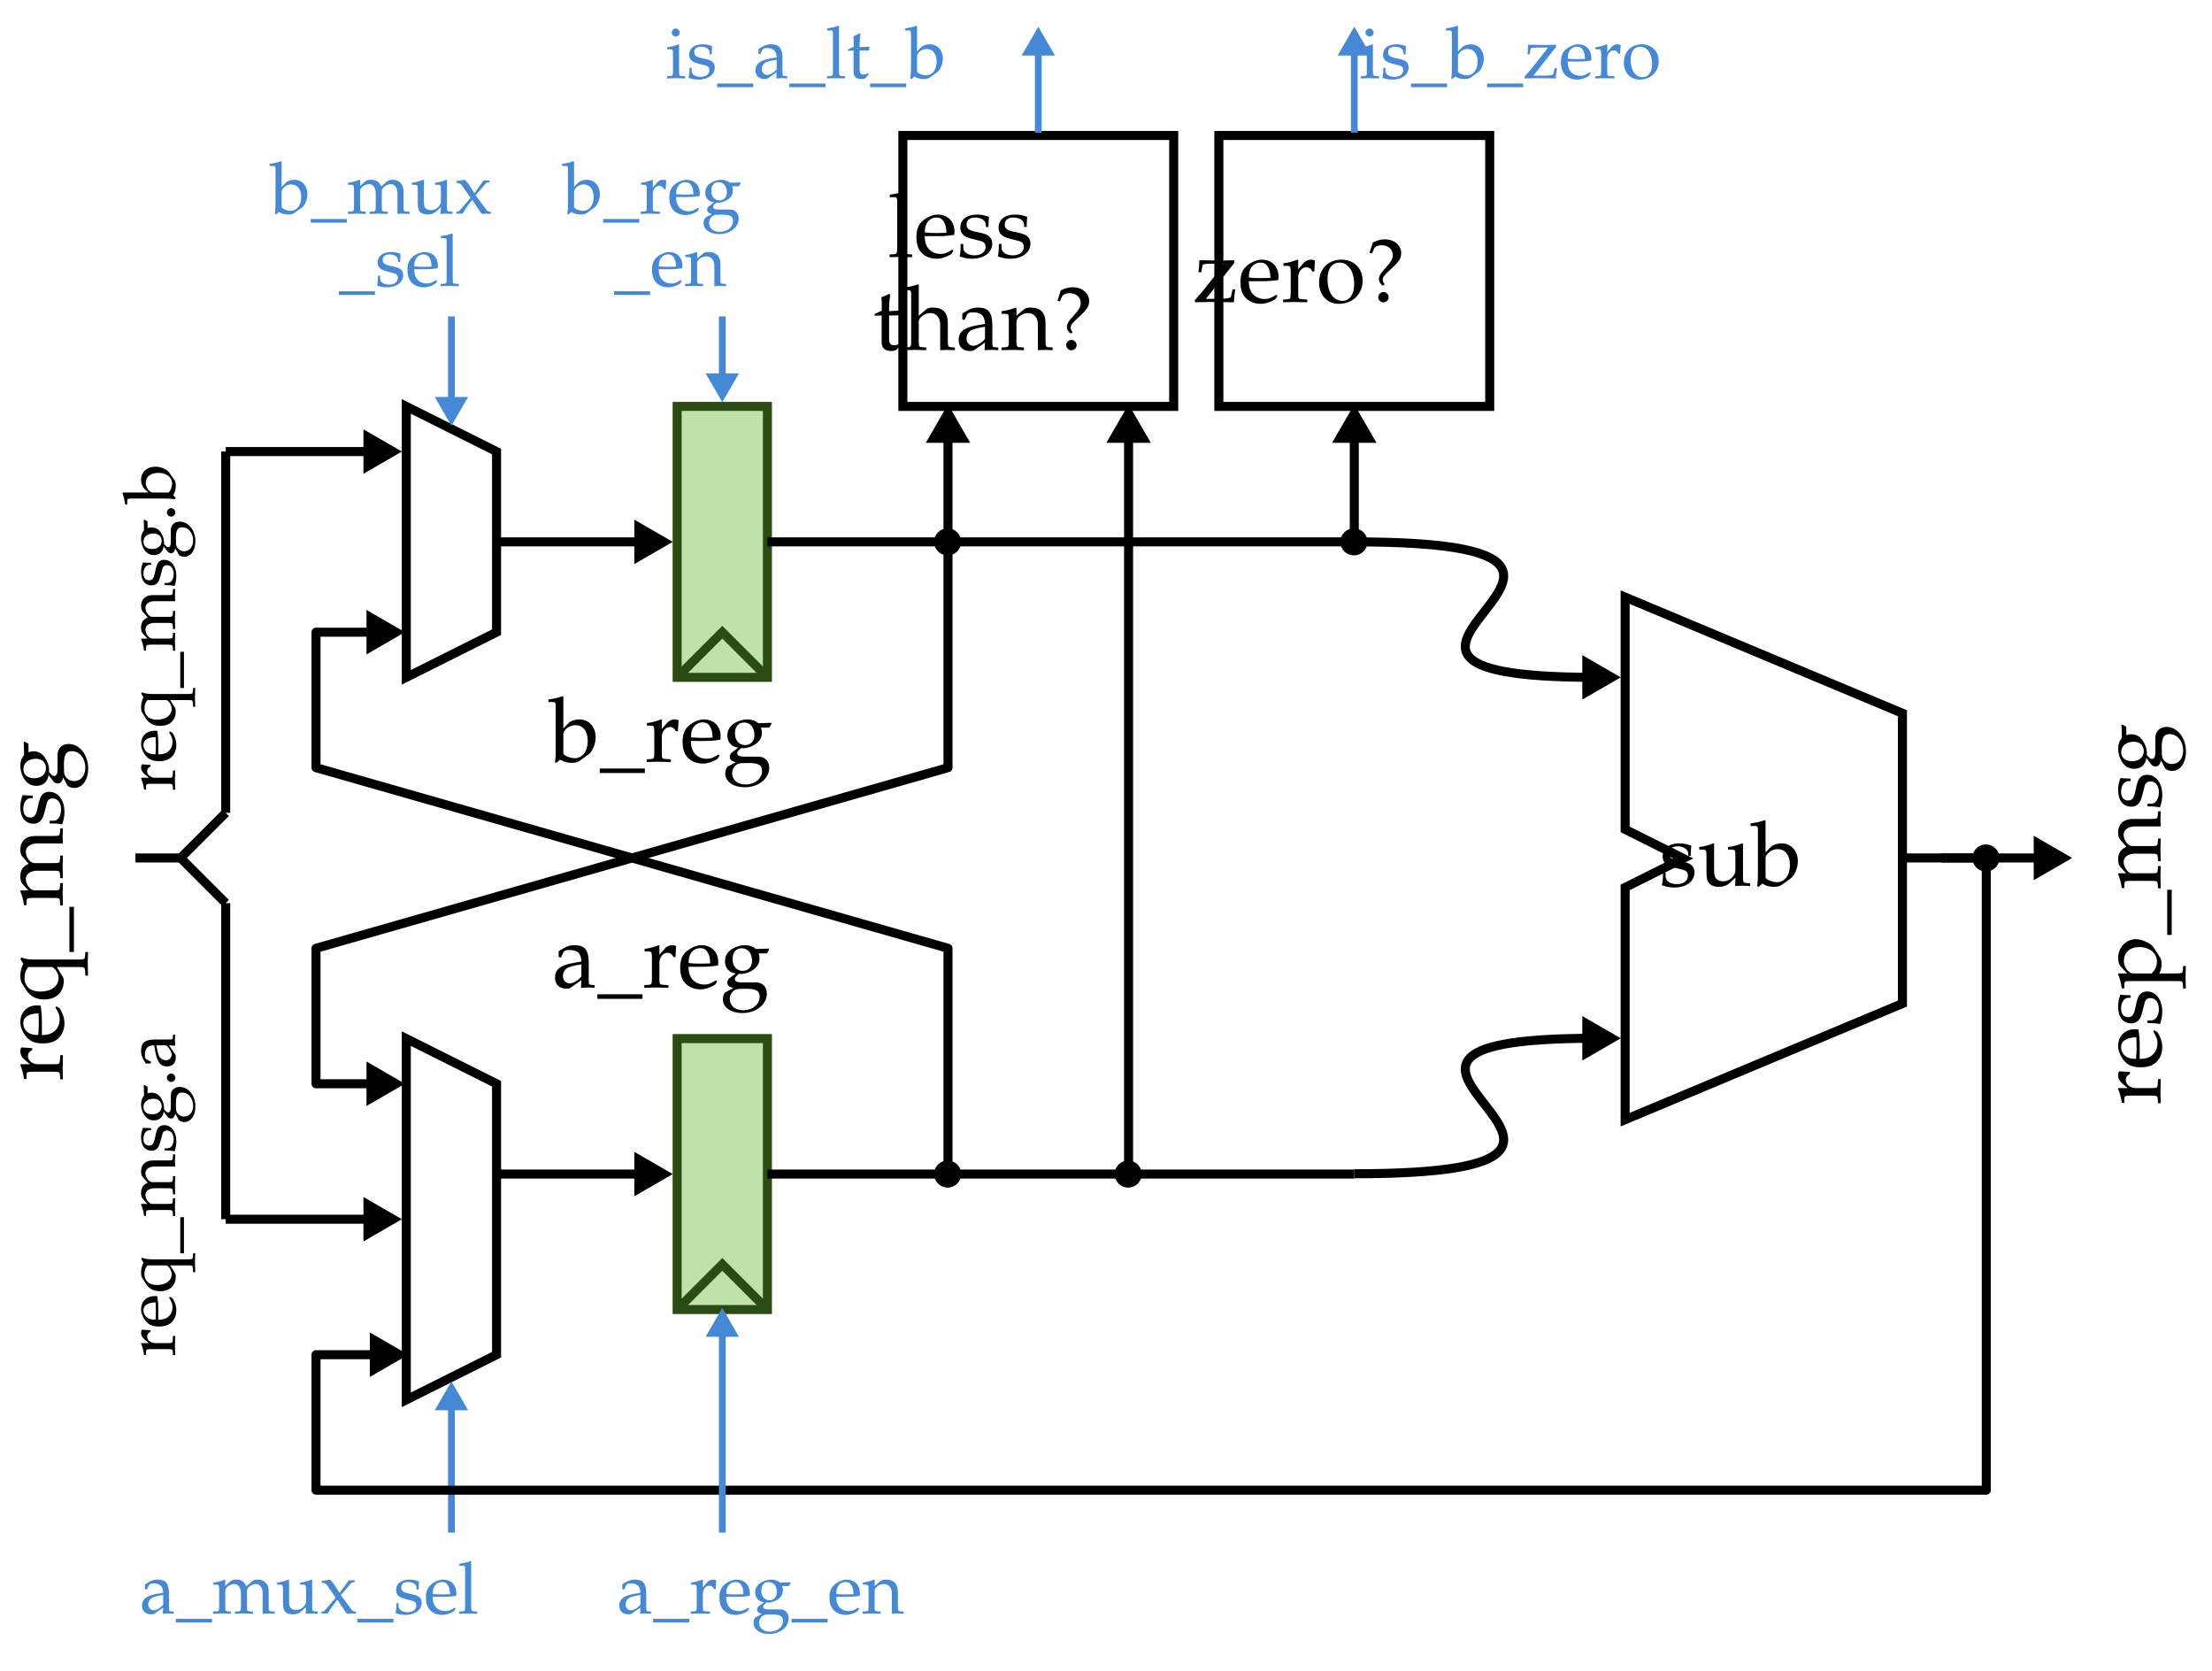
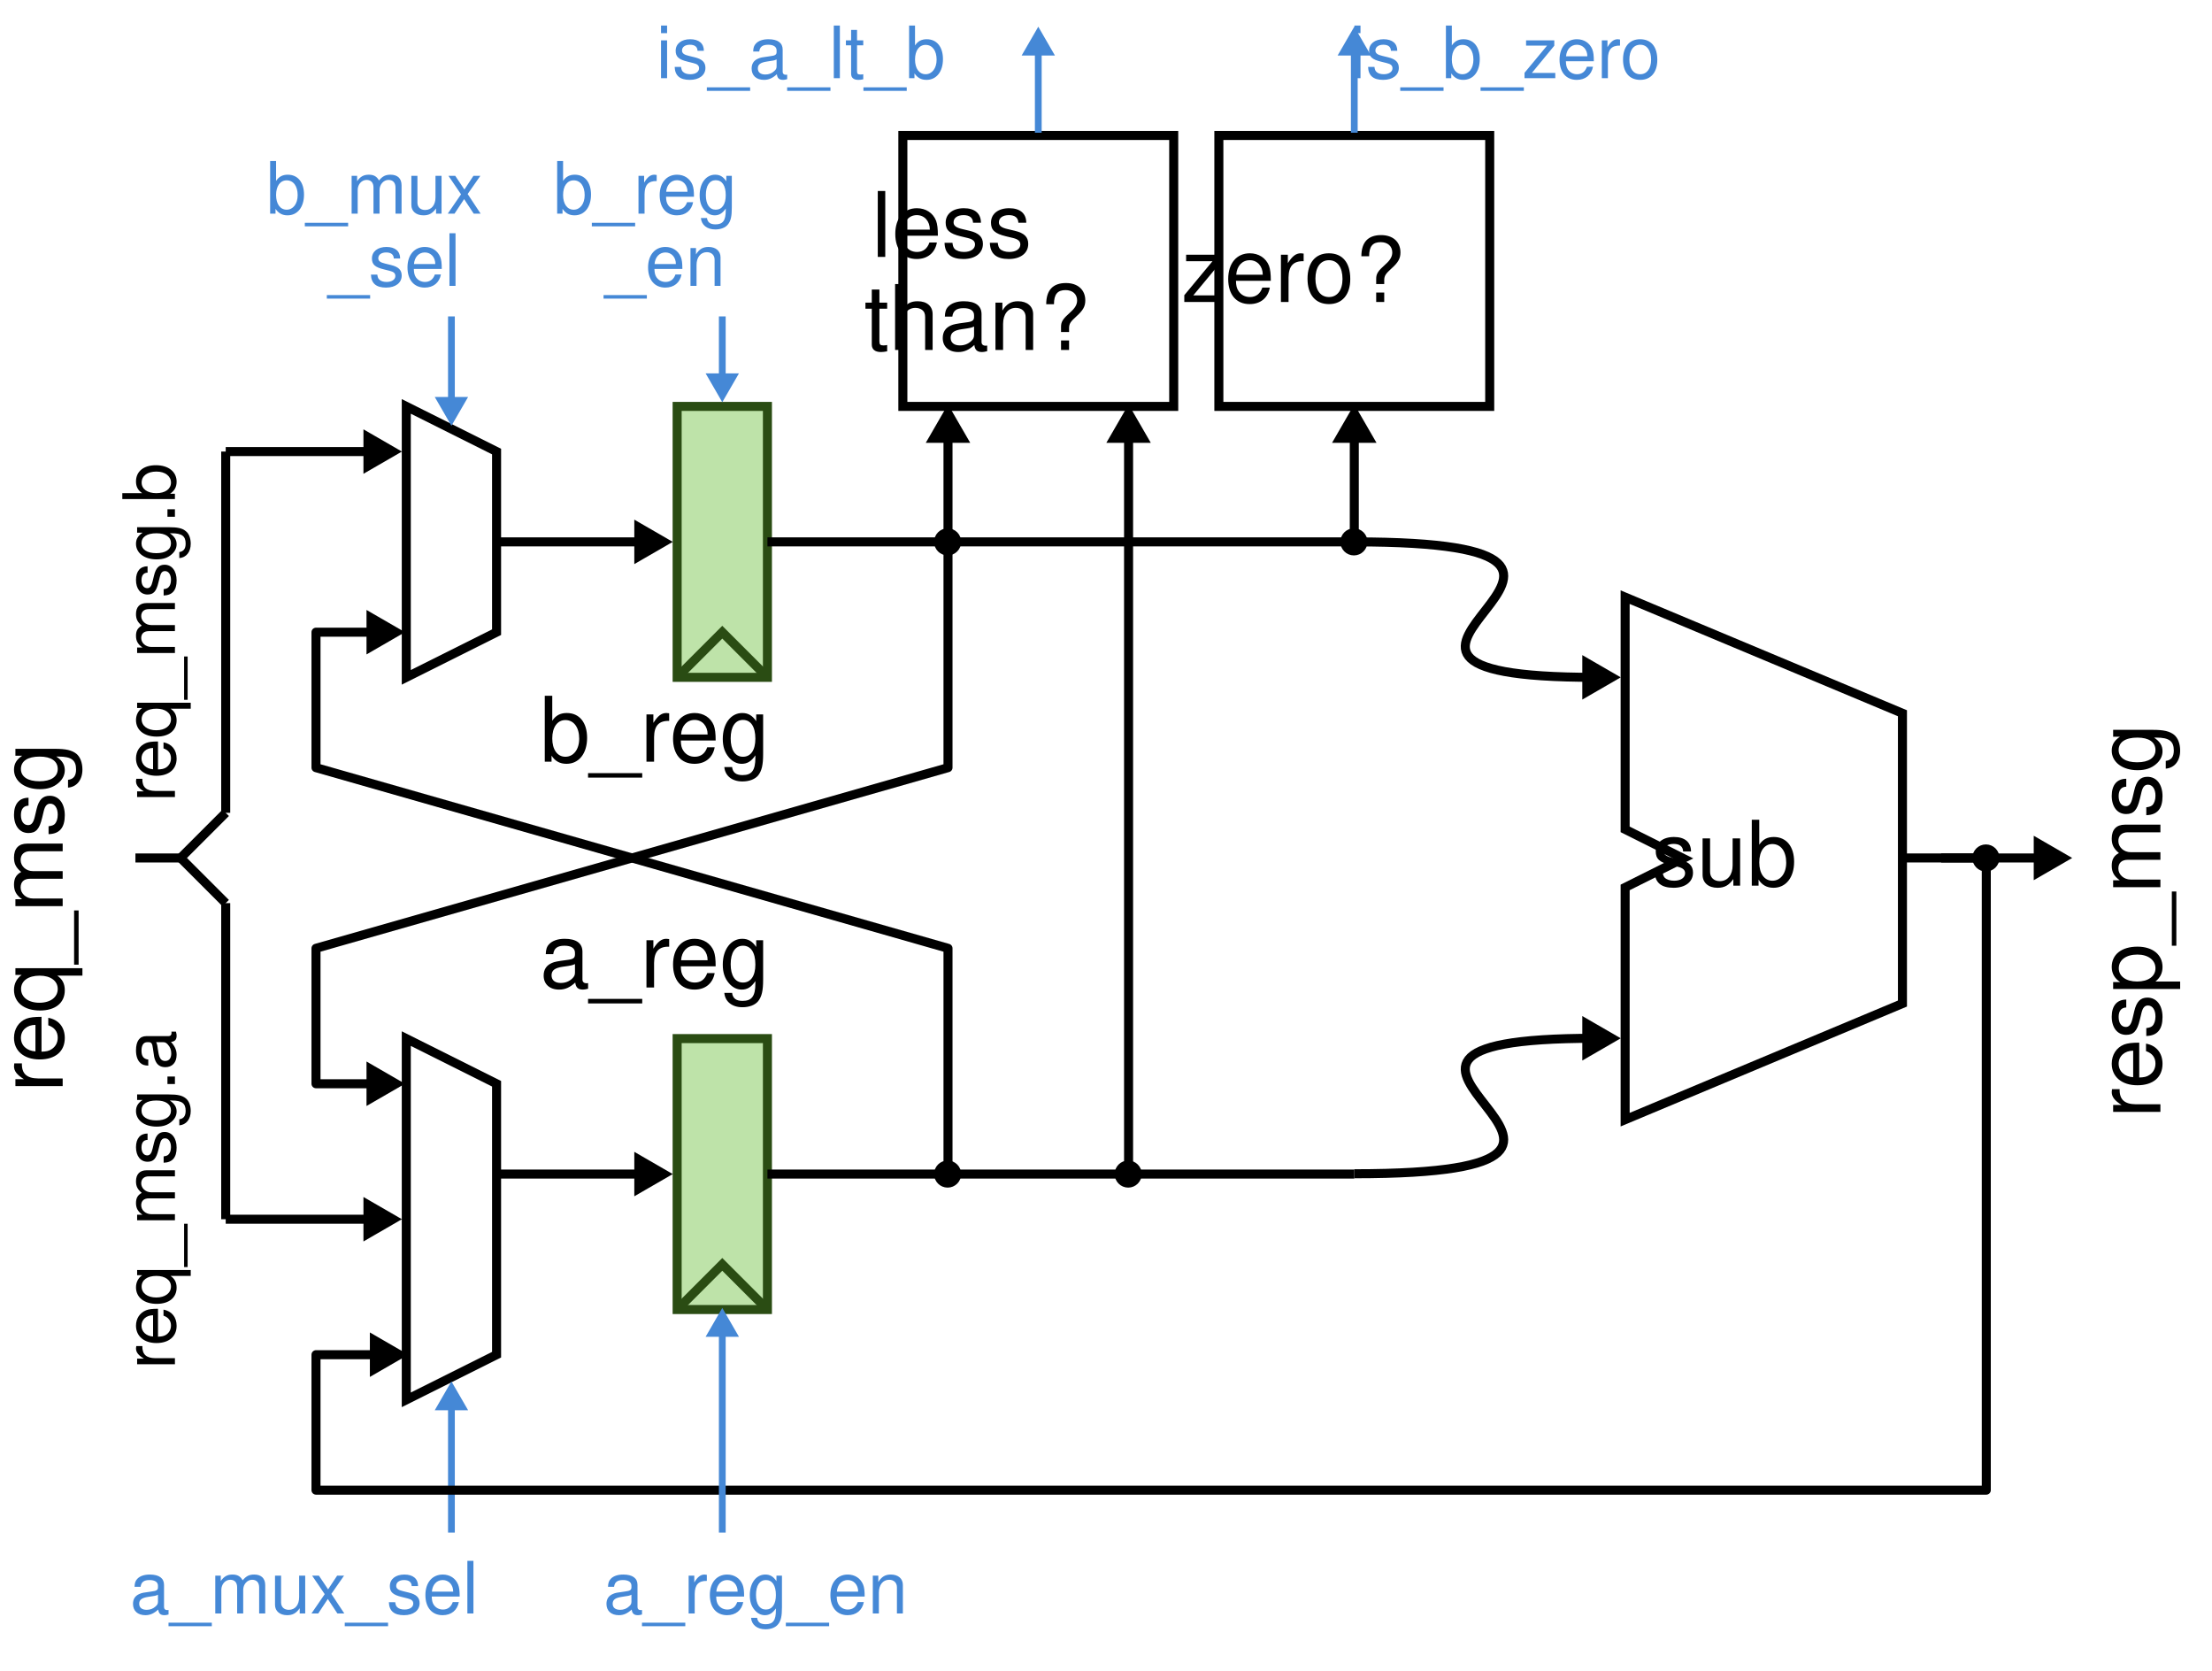
<svg xmlns="http://www.w3.org/2000/svg" width="245" height="185" id="svg2" version="1.0">
  <defs id="defs4">
    <marker style="overflow:visible" id="TriangleOutL" refX="0" refY="0" orient="auto">
      <path transform="scale(0.8,0.8)" style="fill-rule:evenodd;stroke:#000000;stroke-width:1pt;marker-start:none" d="m 5.77,0 -8.65,5 0,-10 8.65,5 z" id="path3657" />
    </marker>
    <marker style="overflow:visible" id="TriangleOutLw" refX="0" refY="0" orient="auto">
      <path transform="scale(0.8,0.8)" style="fill:#ff0000;fill-rule:evenodd;stroke:#ff0000;stroke-width:1pt;marker-start:none" d="m 5.77,0 -8.65,5 0,-10 8.65,5 z" id="path4295" />
    </marker>
    <marker style="overflow:visible" id="TriangleOutMP65" refX="0" refY="0" orient="auto">
      <path transform="scale(0.4,0.4)" style="fill:#4588d6;fill-rule:evenodd;stroke:#4588d6;stroke-width:1pt;marker-start:none" d="m 5.77,0 -8.65,5 0,-10 8.65,5 z" id="path34419" />
    </marker>
    <marker style="overflow:visible" id="marker3311" refX="0" refY="0" orient="auto">
      <path transform="scale(0.4,0.4)" style="fill:#4588d6;fill-rule:evenodd;stroke:#4588d6;stroke-width:1pt;marker-start:none" d="m 5.77,0 -8.65,5 0,-10 8.65,5 z" id="path3313" />
    </marker>
    <marker orient="auto" refY="0" refX="0" id="TriangleOutM" style="overflow:visible">
      <path id="path3349" d="m 5.77,0 -8.65,5 0,-10 8.65,5 z" style="fill-rule:evenodd;stroke:#000000;stroke-width:1pt;marker-start:none" transform="scale(0.4,0.4)" />
    </marker>
    <marker orient="auto" refY="0" refX="0" id="marker3317" style="overflow:visible">
      <path id="path3319" d="m 5.77,0 -8.65,5 0,-10 8.65,5 z" style="fill-rule:evenodd;stroke:#000000;stroke-width:1pt;marker-start:none" transform="scale(0.4,0.4)" />
    </marker>
    <marker orient="auto" refY="0" refX="0" id="marker3321" style="overflow:visible">
      <path id="path3323" d="m 5.77,0 -8.65,5 0,-10 8.65,5 z" style="fill-rule:evenodd;stroke:#000000;stroke-width:1pt;marker-start:none" transform="scale(0.4,0.4)" />
    </marker>
    <marker orient="auto" refY="0" refX="0" id="marker3325" style="overflow:visible">
      <path id="path3327" d="m 5.77,0 -8.65,5 0,-10 8.65,5 z" style="fill-rule:evenodd;stroke:#000000;stroke-width:1pt;marker-start:none" transform="scale(0.4,0.4)" />
    </marker>
    <marker orient="auto" refY="0" refX="0" id="marker3329" style="overflow:visible">
      <path id="path3331" d="m 5.77,0 -8.65,5 0,-10 8.65,5 z" style="fill-rule:evenodd;stroke:#000000;stroke-width:1pt;marker-start:none" transform="scale(0.4,0.4)" />
    </marker>
    <marker orient="auto" refY="0" refX="0" id="marker3333" style="overflow:visible">
      <path id="path3335" d="m 5.77,0 -8.65,5 0,-10 8.65,5 z" style="fill-rule:evenodd;stroke:#000000;stroke-width:1pt;marker-start:none" transform="scale(0.4,0.4)" />
    </marker>
    <marker orient="auto" refY="0" refX="0" id="marker3337" style="overflow:visible">
      <path id="path3339" d="m 5.77,0 -8.65,5 0,-10 8.65,5 z" style="fill-rule:evenodd;stroke:#000000;stroke-width:1pt;marker-start:none" transform="scale(0.4,0.4)" />
    </marker>
    <marker orient="auto" refY="0" refX="0" id="marker3341" style="overflow:visible">
      <path id="path3343" d="m 5.77,0 -8.65,5 0,-10 8.65,5 z" style="fill-rule:evenodd;stroke:#000000;stroke-width:1pt;marker-start:none" transform="scale(0.4,0.4)" />
    </marker>
    <marker orient="auto" refY="0" refX="0" id="marker3345" style="overflow:visible">
      <path id="path3347" d="m 5.77,0 -8.65,5 0,-10 8.65,5 z" style="fill-rule:evenodd;stroke:#000000;stroke-width:1pt;marker-start:none" transform="scale(0.4,0.4)" />
    </marker>
    <marker orient="auto" refY="0" refX="0" id="marker3349" style="overflow:visible">
      <path id="path3351" d="m 5.77,0 -8.65,5 0,-10 8.65,5 z" style="fill-rule:evenodd;stroke:#000000;stroke-width:1pt;marker-start:none" transform="scale(0.4,0.4)" />
    </marker>
    <marker orient="auto" refY="0" refX="0" id="marker3353" style="overflow:visible">
      <path id="path3355" d="m 5.77,0 -8.65,5 0,-10 8.65,5 z" style="fill-rule:evenodd;stroke:#000000;stroke-width:1pt;marker-start:none" transform="scale(0.4,0.4)" />
    </marker>
    <marker style="overflow:visible" id="marker3357" refX="0" refY="0" orient="auto">
      <path transform="scale(0.4,0.4)" style="fill:#4588d6;fill-rule:evenodd;stroke:#4588d6;stroke-width:1pt;marker-start:none" d="m 5.77,0 -8.65,5 0,-10 8.65,5 z" id="path3359" />
    </marker>
    <marker style="overflow:visible" id="marker3361" refX="0" refY="0" orient="auto">
      <path transform="scale(0.4,0.4)" style="fill:#4588d6;fill-rule:evenodd;stroke:#4588d6;stroke-width:1pt;marker-start:none" d="m 5.77,0 -8.65,5 0,-10 8.65,5 z" id="path3363" />
    </marker>
    <marker style="overflow:visible" id="marker3365" refX="0" refY="0" orient="auto">
      <path transform="scale(0.4,0.4)" style="fill:#4588d6;fill-rule:evenodd;stroke:#4588d6;stroke-width:1pt;marker-start:none" d="m 5.77,0 -8.65,5 0,-10 8.65,5 z" id="path3367" />
    </marker>
    <marker style="overflow:visible" id="marker3369" refX="0" refY="0" orient="auto">
      <path transform="scale(0.4,0.4)" style="fill:#4588d6;fill-rule:evenodd;stroke:#4588d6;stroke-width:1pt;marker-start:none" d="m 5.77,0 -8.65,5 0,-10 8.65,5 z" id="path3371" />
    </marker>
    <marker orient="auto" refY="0" refX="0" id="TriangleInM" style="overflow:visible">
      <path id="path3340" d="m 5.77,0 -8.65,5 0,-10 8.65,5 z" style="fill-rule:evenodd;stroke:#000000;stroke-width:1pt;marker-start:none" transform="scale(-0.4,-0.4)" />
    </marker>
    <marker orient="auto" refY="0" refX="0" id="marker3375" style="overflow:visible">
      <path id="path3377" d="m 5.77,0 -8.65,5 0,-10 8.65,5 z" style="fill-rule:evenodd;stroke:#000000;stroke-width:1pt;marker-start:none" transform="scale(-0.4,-0.4)" />
    </marker>
    <marker orient="auto" refY="0" refX="0" id="marker3379" style="overflow:visible">
      <path id="path3381" d="m 5.77,0 -8.65,5 0,-10 8.65,5 z" style="fill-rule:evenodd;stroke:#000000;stroke-width:1pt;marker-start:none" transform="scale(-0.4,-0.4)" />
    </marker>
    <marker orient="auto" refY="0" refX="0" id="marker3383" style="overflow:visible">
      <path id="path3385" d="m 5.77,0 -8.65,5 0,-10 8.65,5 z" style="fill-rule:evenodd;stroke:#000000;stroke-width:1pt;marker-start:none" transform="scale(-0.4,-0.4)" />
    </marker>
    <marker orient="auto" refY="0" refX="0" id="marker3387" style="overflow:visible">
      <path id="path3389" d="m 5.77,0 -8.65,5 0,-10 8.65,5 z" style="fill-rule:evenodd;stroke:#000000;stroke-width:1pt;marker-start:none" transform="scale(-0.4,-0.4)" />
    </marker>
    <marker orient="auto" refY="0" refX="0" id="marker3391" style="overflow:visible">
      <path id="path3393" d="m 5.77,0 -8.65,5 0,-10 8.65,5 z" style="fill-rule:evenodd;stroke:#000000;stroke-width:1pt;marker-start:none" transform="scale(-0.4,-0.4)" />
    </marker>
    <marker orient="auto" refY="0" refX="0" id="marker3395" style="overflow:visible">
      <path id="path3397" d="m 5.77,0 -8.65,5 0,-10 8.65,5 z" style="fill-rule:evenodd;stroke:#000000;stroke-width:1pt;marker-start:none" transform="scale(-0.4,-0.4)" />
    </marker>
    <marker orient="auto" refY="0" refX="0" id="marker3399" style="overflow:visible">
      <path id="path3401" d="m 5.77,0 -8.65,5 0,-10 8.65,5 z" style="fill-rule:evenodd;stroke:#000000;stroke-width:1pt;marker-start:none" transform="scale(-0.4,-0.4)" />
    </marker>
    <marker orient="auto" refY="0" refX="0" id="marker3403" style="overflow:visible">
      <path id="path3405" d="m 5.77,0 -8.65,5 0,-10 8.65,5 z" style="fill-rule:evenodd;stroke:#000000;stroke-width:1pt;marker-start:none" transform="scale(-0.4,-0.4)" />
    </marker>
    <marker orient="auto" refY="0" refX="0" id="marker3407" style="overflow:visible">
      <path id="path3409" d="m 5.77,0 -8.65,5 0,-10 8.65,5 z" style="fill-rule:evenodd;stroke:#000000;stroke-width:1pt;marker-start:none" transform="scale(-0.4,-0.4)" />
    </marker>
    <marker orient="auto" refY="0" refX="0" id="marker3411" style="overflow:visible">
      <path id="path3413" d="m 5.77,0 -8.65,5 0,-10 8.65,5 z" style="fill-rule:evenodd;stroke:#000000;stroke-width:1pt;marker-start:none" transform="scale(-0.4,-0.4)" />
    </marker>
    <marker orient="auto" refY="0" refX="0" id="marker3415" style="overflow:visible">
      <path id="path3417" d="m 5.77,0 -8.65,5 0,-10 8.65,5 z" style="fill-rule:evenodd;stroke:#000000;stroke-width:1pt;marker-start:none" transform="scale(-0.4,-0.4)" />
    </marker>
    <marker orient="auto" refY="0" refX="0" id="marker3419" style="overflow:visible">
      <path id="path3421" d="m 5.77,0 -8.65,5 0,-10 8.65,5 z" style="fill-rule:evenodd;stroke:#000000;stroke-width:1pt;marker-start:none" transform="scale(-0.4,-0.4)" />
    </marker>
    <marker orient="auto" refY="0" refX="0" id="marker3423" style="overflow:visible">
      <path id="path3425" d="m 5.77,0 -8.65,5 0,-10 8.65,5 z" style="fill-rule:evenodd;stroke:#000000;stroke-width:1pt;marker-start:none" transform="scale(-0.4,-0.4)" />
    </marker>
    <marker orient="auto" refY="0" refX="0" id="marker3427" style="overflow:visible">
      <path id="path3429" d="m 5.77,0 -8.65,5 0,-10 8.65,5 z" style="fill-rule:evenodd;stroke:#000000;stroke-width:1pt;marker-start:none" transform="scale(-0.4,-0.4)" />
    </marker>
    <marker orient="auto" refY="0" refX="0" id="marker3431" style="overflow:visible">
      <path id="path3433" d="m 5.77,0 -8.65,5 0,-10 8.65,5 z" style="fill-rule:evenodd;stroke:#000000;stroke-width:1pt;marker-start:none" transform="scale(0.4,0.4)" />
    </marker>
  </defs>
  <g transform="translate(-49,-614)" id="layer1">
    <path style="fill:none;stroke:#000000;stroke-width:1px;stroke-linecap:butt;stroke-linejoin:miter;stroke-miterlimit:4;stroke-opacity:1;stroke-dasharray:none;stroke-dashoffset:0;marker:none;visibility:visible;display:inline;overflow:visible;enable-background:accumulate" d="m 229,680.12 0,25.714 6.429,3.214 -6.429,3.214 0,25.714 30.714,-12.857 0,-32.143 z" id="path4565" />
    <path style="fill:none;stroke:#000000;stroke-width:1px;stroke-linecap:butt;stroke-linejoin:miter;stroke-miterlimit:4;stroke-opacity:1;stroke-dasharray:none;stroke-dashoffset:0;marker:none;visibility:visible;display:inline;overflow:visible;enable-background:accumulate" d="m 64,709 5,-10e-6" id="path4685" />
    <path id="path6380" d="m 69,709 5,5" style="fill:none;stroke:#000000;stroke-width:1px;stroke-linecap:butt;stroke-linejoin:miter;stroke-miterlimit:4;stroke-opacity:1;stroke-dasharray:none;stroke-dashoffset:0;marker:none;visibility:visible;display:inline;overflow:visible;enable-background:accumulate" />
    <path id="path5092" d="m 94,659 10,5 0,20 -10,5 z" style="fill:none;stroke:#000000;stroke-width:1px;stroke-linecap:butt;stroke-linejoin:miter;stroke-miterlimit:4;stroke-opacity:1;stroke-dasharray:none;stroke-dashoffset:0;marker:none;visibility:visible;display:inline;overflow:visible;enable-background:accumulate" />
    <path id="path5096" d="m 99,649.036 0,9.983" style="fill:none;stroke:#4588d6;stroke-width:0.75;stroke-linecap:butt;stroke-linejoin:miter;stroke-miterlimit:4;stroke-opacity:1;stroke-dasharray:none;stroke-dashoffset:0;marker:none;marker-end:url(#TriangleOutMP65);visibility:visible;display:inline;overflow:visible;enable-background:accumulate" />
-     <text id="text5098" y="622.655" x="143.25" style="font-size:8px;font-style:normal;font-variant:normal;font-weight:normal;font-stretch:normal;text-indent:0;text-align:center;text-decoration:none;line-height:100%;letter-spacing:normal;word-spacing:normal;text-transform:none;direction:ltr;block-progression:tb;writing-mode:lr-tb;text-anchor:middle;fill:#4588d6;fill-opacity:1;fill-rule:evenodd;stroke:none;stroke-width:1;marker:none;visibility:visible;display:inline;overflow:visible;enable-background:accumulate;font-family:Palatino;-inkscape-font-specification:Palatino" xml:space="preserve">
+     <text id="text5098" y="622.655" x="143.25" style="font-size:8px;font-style:normal;font-variant:normal;font-weight:normal;font-stretch:normal;text-indent:0;text-align:center;text-decoration:none;line-height:100%;letter-spacing:normal;word-spacing:normal;text-transform:none;direction:ltr;block-progression:tb;writing-mode:lr-tb;text-anchor:middle;fill:#4588d6;fill-opacity:1;fill-rule:evenodd;stroke:none;stroke-width:1;marker:none;visibility:visible;display:inline;overflow:visible;enable-background:accumulate;font-family:Helvetica;-inkscape-font-specification:Helvetica" xml:space="preserve">
      <tspan y="622.655" x="143.25" id="tspan14748">is_a_lt_b</tspan>
    </text>
    <rect y="629" x="184" height="30" width="30" id="rect5174" style="fill:none;stroke:#000000;stroke-width:1;stroke-linecap:butt;stroke-linejoin:miter;stroke-miterlimit:4;stroke-opacity:1;stroke-dasharray:none;stroke-dashoffset:0;marker:none;visibility:visible;display:inline;overflow:visible;enable-background:accumulate" />
    <rect y="659" x="124" height="30" width="10" id="rect5178" style="fill:#bee3a9;fill-opacity:1;fill-rule:evenodd;stroke:#2a4c13;stroke-width:1;stroke-linecap:butt;stroke-linejoin:miter;stroke-miterlimit:4;stroke-opacity:1;stroke-dasharray:none;stroke-dashoffset:0;marker:none;visibility:visible;display:inline;overflow:visible;enable-background:accumulate" />
    <path id="path5180" d="m 124,689 5,-5 5,5" style="fill:none;stroke:#2a4c13;stroke-width:1px;stroke-linecap:butt;stroke-linejoin:miter;stroke-miterlimit:4;stroke-opacity:1;stroke-dasharray:none;stroke-dashoffset:0;marker:none;visibility:visible;display:inline;overflow:visible;enable-background:accumulate" />
-     <text id="text5182" y="698.341" x="128.484" style="font-size:10px;font-style:normal;font-variant:normal;font-weight:normal;font-stretch:normal;text-indent:0;text-align:center;text-decoration:none;line-height:103%;letter-spacing:normal;word-spacing:normal;text-transform:none;direction:ltr;block-progression:tb;writing-mode:lr-tb;text-anchor:middle;fill:#000000;fill-opacity:1;fill-rule:evenodd;stroke:none;stroke-width:1;marker:none;visibility:visible;display:inline;overflow:visible;enable-background:accumulate;font-family:Palatino;-inkscape-font-specification:Palatino" xml:space="preserve">
+     <text id="text5182" y="698.341" x="128.484" style="font-size:10px;font-style:normal;font-variant:normal;font-weight:normal;font-stretch:normal;text-indent:0;text-align:center;text-decoration:none;line-height:103%;letter-spacing:normal;word-spacing:normal;text-transform:none;direction:ltr;block-progression:tb;writing-mode:lr-tb;text-anchor:middle;fill:#000000;fill-opacity:1;fill-rule:evenodd;stroke:none;stroke-width:1;marker:none;visibility:visible;display:inline;overflow:visible;enable-background:accumulate;font-family:Helvetica;-inkscape-font-specification:Helvetica" xml:space="preserve">
      <tspan y="698.341" x="128.484" id="tspan5390">b_reg</tspan>
    </text>
    <path style="fill:none;stroke:#000000;stroke-width:1px;stroke-linecap:butt;stroke-linejoin:miter;stroke-miterlimit:4;stroke-opacity:1;stroke-dasharray:none;stroke-dashoffset:0;marker:none;marker-start:url(#TriangleInM);visibility:visible;display:inline;overflow:visible;enable-background:accumulate" d="m 90.674,664 -16.674,0" id="path5186" />
    <path id="path5194" d="m 199,674 -65,-10e-6" style="fill:none;stroke:#000000;stroke-width:1px;stroke-linecap:butt;stroke-linejoin:miter;stroke-miterlimit:4;stroke-opacity:1;stroke-dasharray:none;stroke-dashoffset:0;marker:none;visibility:visible;display:inline;overflow:visible;enable-background:accumulate" />
    <path id="path5204" d="m 90.674,749 -16.674,0" style="fill:none;stroke:#000000;stroke-width:1px;stroke-linecap:butt;stroke-linejoin:miter;stroke-miterlimit:4;stroke-opacity:1;stroke-dasharray:none;stroke-dashoffset:0;marker:none;marker-start:url(#TriangleInM);visibility:visible;display:inline;overflow:visible;enable-background:accumulate" />
-     <text id="text5236" y="647.44" x="199.171" style="font-size:10px;font-style:normal;font-variant:normal;font-weight:normal;font-stretch:normal;text-indent:0;text-align:center;text-decoration:none;line-height:103%;letter-spacing:normal;word-spacing:normal;text-transform:none;direction:ltr;block-progression:tb;writing-mode:lr-tb;text-anchor:middle;fill:#000000;fill-opacity:1;fill-rule:evenodd;stroke:none;stroke-width:1;marker:none;visibility:visible;display:inline;overflow:visible;enable-background:accumulate;font-family:Palatino;-inkscape-font-specification:Palatino" xml:space="preserve">
+     <text id="text5236" y="647.44" x="199.171" style="font-size:10px;font-style:normal;font-variant:normal;font-weight:normal;font-stretch:normal;text-indent:0;text-align:center;text-decoration:none;line-height:103%;letter-spacing:normal;word-spacing:normal;text-transform:none;direction:ltr;block-progression:tb;writing-mode:lr-tb;text-anchor:middle;fill:#000000;fill-opacity:1;fill-rule:evenodd;stroke:none;stroke-width:1;marker:none;visibility:visible;display:inline;overflow:visible;enable-background:accumulate;font-family:Helvetica;-inkscape-font-specification:Helvetica" xml:space="preserve">
      <tspan id="tspan5240" y="647.44" x="199.171">zero?</tspan>
    </text>
    <path style="fill:none;stroke:#000000;stroke-width:1px;stroke-linecap:butt;stroke-linejoin:miter;stroke-miterlimit:4;stroke-opacity:1;stroke-dasharray:none;stroke-dashoffset:0;marker:none;marker-start:url(#TriangleInM);visibility:visible;display:inline;overflow:visible;enable-background:accumulate" d="M 225.674,689 C 189,689 239,674 199,674" id="path5242" />
    <g id="g5268" transform="translate(-204.3183,405)" />
    <path id="path5342" d="m 275.674,709 -11.674,0" style="fill:none;stroke:#000000;stroke-width:1px;stroke-linecap:butt;stroke-linejoin:miter;stroke-miterlimit:4;stroke-opacity:1;stroke-dasharray:none;stroke-dashoffset:0;marker:none;marker-start:url(#TriangleInM);visibility:visible;display:inline;overflow:visible;enable-background:accumulate" />
    <path style="fill:none;stroke:#000000;stroke-width:1px;stroke-linecap:butt;stroke-linejoin:miter;stroke-miterlimit:4;stroke-opacity:1;stroke-dasharray:none;stroke-dashoffset:0;marker:none;visibility:visible;display:inline;overflow:visible;enable-background:accumulate" d="m 69,709 5,-5" id="path5344" />
-     <text xml:space="preserve" style="font-size:8px;font-style:normal;font-variant:normal;font-weight:normal;font-stretch:normal;text-indent:0;text-align:center;text-decoration:none;line-height:103%;letter-spacing:normal;word-spacing:normal;text-transform:none;direction:ltr;block-progression:tb;writing-mode:lr-tb;text-anchor:middle;fill:#000000;fill-opacity:1;fill-rule:evenodd;stroke:none;stroke-width:1;marker:none;visibility:visible;display:inline;overflow:visible;enable-background:accumulate;font-family:Palatino;-inkscape-font-specification:Palatino" x="-741.273" y="68.375" id="text5346" transform="matrix(0,-1,1,0,0,0)">
+     <text xml:space="preserve" style="font-size:8px;font-style:normal;font-variant:normal;font-weight:normal;font-stretch:normal;text-indent:0;text-align:center;text-decoration:none;line-height:103%;letter-spacing:normal;word-spacing:normal;text-transform:none;direction:ltr;block-progression:tb;writing-mode:lr-tb;text-anchor:middle;fill:#000000;fill-opacity:1;fill-rule:evenodd;stroke:none;stroke-width:1;marker:none;visibility:visible;display:inline;overflow:visible;enable-background:accumulate;font-family:Helvetica;-inkscape-font-specification:Helvetica" x="-741.273" y="68.375" id="text5346" transform="matrix(0,-1,1,0,0,0)">
      <tspan id="tspan5348" x="-741.273" y="68.375">req_msg.a</tspan>
    </text>
-     <text xml:space="preserve" style="font-size:10px;font-style:normal;font-variant:normal;font-weight:normal;font-stretch:normal;text-indent:0;text-align:center;text-decoration:none;line-height:103%;letter-spacing:normal;word-spacing:normal;text-transform:none;direction:ltr;block-progression:tb;writing-mode:lr-tb;text-anchor:middle;fill:#000000;fill-opacity:1;fill-rule:evenodd;stroke:none;stroke-width:1;marker:none;visibility:visible;display:inline;overflow:visible;enable-background:accumulate;font-family:Palatino;-inkscape-font-specification:Palatino" x="-708.604" y="55.941" id="text5354" transform="matrix(0,-1,1,0,0,0)">
+     <text xml:space="preserve" style="font-size:10px;font-style:normal;font-variant:normal;font-weight:normal;font-stretch:normal;text-indent:0;text-align:center;text-decoration:none;line-height:103%;letter-spacing:normal;word-spacing:normal;text-transform:none;direction:ltr;block-progression:tb;writing-mode:lr-tb;text-anchor:middle;fill:#000000;fill-opacity:1;fill-rule:evenodd;stroke:none;stroke-width:1;marker:none;visibility:visible;display:inline;overflow:visible;enable-background:accumulate;font-family:Helvetica;-inkscape-font-specification:Helvetica" x="-708.604" y="55.941" id="text5354" transform="matrix(0,-1,1,0,0,0)">
      <tspan id="tspan5356" x="-708.604" y="55.941">req_msg</tspan>
    </text>
    <path style="fill:none;stroke:#000000;stroke-width:1px;stroke-linecap:butt;stroke-linejoin:miter;stroke-miterlimit:4;stroke-opacity:1;stroke-dasharray:none;stroke-dashoffset:0;marker:none;visibility:visible;display:inline;overflow:visible;enable-background:accumulate" d="m 74,664 0,40" id="path5358" />
    <path id="path5360" d="m 74,714 0,35" style="fill:none;stroke:#000000;stroke-width:1px;stroke-linecap:butt;stroke-linejoin:miter;stroke-miterlimit:4;stroke-opacity:1;stroke-dasharray:none;stroke-dashoffset:0;marker:none;visibility:visible;display:inline;overflow:visible;enable-background:accumulate" />
-     <text id="text5376" y="288.287" x="-708.985" style="font-size:10px;font-style:normal;font-variant:normal;font-weight:normal;font-stretch:normal;text-indent:0;text-align:center;text-decoration:none;line-height:103%;letter-spacing:normal;word-spacing:normal;text-transform:none;direction:ltr;block-progression:tb;writing-mode:lr-tb;text-anchor:middle;fill:#000000;fill-opacity:1;fill-rule:evenodd;stroke:none;stroke-width:1;marker:none;visibility:visible;display:inline;overflow:visible;enable-background:accumulate;font-family:Palatino;-inkscape-font-specification:Palatino" xml:space="preserve" transform="matrix(0,-1,1,0,0,0)">
+     <text id="text5376" y="288.287" x="-708.985" style="font-size:10px;font-style:normal;font-variant:normal;font-weight:normal;font-stretch:normal;text-indent:0;text-align:center;text-decoration:none;line-height:103%;letter-spacing:normal;word-spacing:normal;text-transform:none;direction:ltr;block-progression:tb;writing-mode:lr-tb;text-anchor:middle;fill:#000000;fill-opacity:1;fill-rule:evenodd;stroke:none;stroke-width:1;marker:none;visibility:visible;display:inline;overflow:visible;enable-background:accumulate;font-family:Helvetica;-inkscape-font-specification:Helvetica" xml:space="preserve" transform="matrix(0,-1,1,0,0,0)">
      <tspan y="288.287" x="-708.985" id="tspan5378">resp_msg</tspan>
    </text>
-     <text transform="matrix(0,-1,1,0,0,0)" id="text5392" y="68.375" x="-678.466" style="font-size:8px;font-style:normal;font-variant:normal;font-weight:normal;font-stretch:normal;text-indent:0;text-align:center;text-decoration:none;line-height:103%;letter-spacing:normal;word-spacing:normal;text-transform:none;direction:ltr;block-progression:tb;writing-mode:lr-tb;text-anchor:middle;fill:#000000;fill-opacity:1;fill-rule:evenodd;stroke:none;stroke-width:1;marker:none;visibility:visible;display:inline;overflow:visible;enable-background:accumulate;font-family:Palatino;-inkscape-font-specification:Palatino" xml:space="preserve">
+     <text transform="matrix(0,-1,1,0,0,0)" id="text5392" y="68.375" x="-678.466" style="font-size:8px;font-style:normal;font-variant:normal;font-weight:normal;font-stretch:normal;text-indent:0;text-align:center;text-decoration:none;line-height:103%;letter-spacing:normal;word-spacing:normal;text-transform:none;direction:ltr;block-progression:tb;writing-mode:lr-tb;text-anchor:middle;fill:#000000;fill-opacity:1;fill-rule:evenodd;stroke:none;stroke-width:1;marker:none;visibility:visible;display:inline;overflow:visible;enable-background:accumulate;font-family:Helvetica;-inkscape-font-specification:Helvetica" xml:space="preserve">
      <tspan y="68.375" x="-678.466" id="tspan5394">req_msg.b</tspan>
    </text>
    <path id="path12412" d="m 120.674,674 -16.674,0" style="fill:none;stroke:#000000;stroke-width:1px;stroke-linecap:butt;stroke-linejoin:miter;stroke-miterlimit:4;stroke-opacity:1;stroke-dasharray:none;stroke-dashoffset:0;marker:none;marker-start:url(#TriangleInM);visibility:visible;display:inline;overflow:visible;enable-background:accumulate" />
    <rect style="fill:none;stroke:#000000;stroke-width:1;stroke-linecap:butt;stroke-linejoin:miter;stroke-miterlimit:4;stroke-opacity:1;stroke-dasharray:none;stroke-dashoffset:0;marker:none;visibility:visible;display:inline;overflow:visible;enable-background:accumulate" id="rect12416" width="30" height="30" x="149" y="629" />
-     <text xml:space="preserve" style="font-size:10px;font-style:normal;font-variant:normal;font-weight:normal;font-stretch:normal;text-indent:0;text-align:center;text-decoration:none;line-height:103%;letter-spacing:normal;word-spacing:normal;text-transform:none;direction:ltr;block-progression:tb;writing-mode:lr-tb;text-anchor:middle;fill:#000000;fill-opacity:1;fill-rule:evenodd;stroke:none;stroke-width:1;marker:none;visibility:visible;display:inline;overflow:visible;enable-background:accumulate;font-family:Palatino;-inkscape-font-specification:Palatino" x="164.146" y="642.446" id="text12418">
+     <text xml:space="preserve" style="font-size:10px;font-style:normal;font-variant:normal;font-weight:normal;font-stretch:normal;text-indent:0;text-align:center;text-decoration:none;line-height:103%;letter-spacing:normal;word-spacing:normal;text-transform:none;direction:ltr;block-progression:tb;writing-mode:lr-tb;text-anchor:middle;fill:#000000;fill-opacity:1;fill-rule:evenodd;stroke:none;stroke-width:1;marker:none;visibility:visible;display:inline;overflow:visible;enable-background:accumulate;font-family:Helvetica;-inkscape-font-specification:Helvetica" x="164.146" y="642.446" id="text12418">
      <tspan x="164.146" y="642.446" id="tspan12420">less</tspan>
      <tspan x="164.146" y="652.746" id="tspan12422">than?</tspan>
    </text>
    <path style="fill:none;stroke:#000000;stroke-width:1px;stroke-linecap:butt;stroke-linejoin:miter;stroke-miterlimit:4;stroke-opacity:1;stroke-dasharray:none;stroke-dashoffset:0;marker:none;visibility:visible;display:inline;overflow:visible;enable-background:accumulate" d="m 94,729 10,5 0,30 -10,5 z" id="path12426" />
    <path style="fill:none;stroke:#4588d6;stroke-width:0.75;stroke-linecap:butt;stroke-linejoin:miter;stroke-miterlimit:4;stroke-opacity:1;stroke-dasharray:none;stroke-dashoffset:0;marker:none;marker-end:url(#TriangleOutMP65);visibility:visible;display:inline;overflow:visible;enable-background:accumulate" d="m 99,783.696 0,-14.61" id="path12428" />
-     <text xml:space="preserve" style="font-size:8px;font-style:normal;font-variant:normal;font-weight:normal;font-stretch:normal;text-indent:0;text-align:center;text-decoration:none;line-height:100%;letter-spacing:normal;word-spacing:normal;text-transform:none;direction:ltr;block-progression:tb;writing-mode:lr-tb;text-anchor:middle;fill:#4588d6;fill-opacity:1;fill-rule:evenodd;stroke:none;stroke-width:1;marker:none;visibility:visible;display:inline;overflow:visible;enable-background:accumulate;font-family:Palatino;-inkscape-font-specification:Palatino" x="88.25" y="792.655" id="text12430">
+     <text xml:space="preserve" style="font-size:8px;font-style:normal;font-variant:normal;font-weight:normal;font-stretch:normal;text-indent:0;text-align:center;text-decoration:none;line-height:100%;letter-spacing:normal;word-spacing:normal;text-transform:none;direction:ltr;block-progression:tb;writing-mode:lr-tb;text-anchor:middle;fill:#4588d6;fill-opacity:1;fill-rule:evenodd;stroke:none;stroke-width:1;marker:none;visibility:visible;display:inline;overflow:visible;enable-background:accumulate;font-family:Helvetica;-inkscape-font-specification:Helvetica" x="88.25" y="792.655" id="text12430">
      <tspan x="88.25" y="792.655" id="tspan14736">a_mux_sel</tspan>
    </text>
    <rect style="fill:#bee3a9;fill-opacity:1;fill-rule:evenodd;stroke:#2a4c13;stroke-width:1;stroke-linecap:butt;stroke-linejoin:miter;stroke-miterlimit:4;stroke-opacity:1;stroke-dasharray:none;stroke-dashoffset:0;marker:none;visibility:visible;display:inline;overflow:visible;enable-background:accumulate" id="rect12436" width="10" height="30" x="124" y="729" />
    <path style="fill:none;stroke:#2a4c13;stroke-width:1px;stroke-linecap:butt;stroke-linejoin:miter;stroke-miterlimit:4;stroke-opacity:1;stroke-dasharray:none;stroke-dashoffset:0;marker:none;visibility:visible;display:inline;overflow:visible;enable-background:accumulate" d="m 124,759 5,-5 5,5" id="path12438" />
    <path style="fill:none;stroke:#000000;stroke-width:1px;stroke-linecap:butt;stroke-linejoin:miter;stroke-miterlimit:4;stroke-opacity:1;stroke-dasharray:none;stroke-dashoffset:0;marker:none;visibility:visible;display:inline;overflow:visible;enable-background:accumulate" d="m 199,744 -65,-10e-6" id="path12450" />
    <path style="fill:none;stroke:#000000;stroke-width:1px;stroke-linecap:butt;stroke-linejoin:miter;stroke-miterlimit:4;stroke-opacity:1;stroke-dasharray:none;stroke-dashoffset:0;marker:none;marker-start:url(#TriangleInM);visibility:visible;display:inline;overflow:visible;enable-background:accumulate" d="m 120.674,744 -16.674,0" id="path12452" />
    <path style="color:#000000;fill:none;stroke:#000000;stroke-width:1;stroke-linecap:butt;stroke-linejoin:round;stroke-miterlimit:4;stroke-opacity:1;stroke-dasharray:none;stroke-dashoffset:0;marker:none;marker-end:url(#marker3431);visibility:visible;display:inline;overflow:visible;enable-background:accumulate" d="m 154,674 0,25 -70,20 0,15 7.013,0" id="path13676" />
    <path id="path13928" d="m 154,744 0,-25 -70,-20 0,-15 7.013,0" style="color:#000000;fill:none;stroke:#000000;stroke-width:1;stroke-linecap:butt;stroke-linejoin:round;stroke-miterlimit:4;stroke-opacity:1;stroke-dasharray:none;stroke-dashoffset:0;marker:none;marker-end:url(#marker3431);visibility:visible;display:inline;overflow:visible;enable-background:accumulate" />
    <path style="color:#000000;fill:none;stroke:#000000;stroke-width:1;stroke-linecap:butt;stroke-linejoin:round;stroke-miterlimit:4;stroke-opacity:1;stroke-dasharray:none;stroke-dashoffset:0;marker:none;marker-end:url(#marker3431);visibility:visible;display:inline;overflow:visible;enable-background:accumulate" d="m 259.495,709 9.505,0 0,70 -185,0 0,-15 7.386,0" id="path13942" />
-     <text xml:space="preserve" style="font-size:10px;font-style:normal;font-variant:normal;font-weight:normal;font-stretch:normal;text-indent:0;text-align:center;text-decoration:none;line-height:103%;letter-spacing:normal;word-spacing:normal;text-transform:none;direction:ltr;block-progression:tb;writing-mode:lr-tb;text-anchor:middle;fill:#000000;fill-opacity:1;fill-rule:evenodd;stroke:none;stroke-width:1;marker:none;visibility:visible;display:inline;overflow:visible;enable-background:accumulate;font-family:Palatino;-inkscape-font-specification:Palatino" x="246.931" y="712.067" id="text13944">
+     <text xml:space="preserve" style="font-size:10px;font-style:normal;font-variant:normal;font-weight:normal;font-stretch:normal;text-indent:0;text-align:center;text-decoration:none;line-height:103%;letter-spacing:normal;word-spacing:normal;text-transform:none;direction:ltr;block-progression:tb;writing-mode:lr-tb;text-anchor:middle;fill:#000000;fill-opacity:1;fill-rule:evenodd;stroke:none;stroke-width:1;marker:none;visibility:visible;display:inline;overflow:visible;enable-background:accumulate;font-family:Helvetica;-inkscape-font-specification:Helvetica" x="246.931" y="712.067" id="text13944">
      <tspan x="246.931" y="712.067" id="tspan13946">sub</tspan>
    </text>
    <path id="path14448" d="M 174,661.614 174,744" style="fill:none;stroke:#000000;stroke-width:1px;stroke-linecap:butt;stroke-linejoin:miter;stroke-miterlimit:4;stroke-opacity:1;stroke-dasharray:none;stroke-dashoffset:0;marker:none;marker-start:url(#TriangleInM);visibility:visible;display:inline;overflow:visible;enable-background:accumulate" />
    <path style="fill:none;stroke:#000000;stroke-width:1px;stroke-linecap:butt;stroke-linejoin:miter;stroke-miterlimit:4;stroke-opacity:1;stroke-dasharray:none;stroke-dashoffset:0;marker:none;marker-start:url(#TriangleInM);visibility:visible;display:inline;overflow:visible;enable-background:accumulate" d="M 154,661.614 154,674" id="path14450" />
    <path id="path14454" d="M 199,661.614 199,674" style="fill:none;stroke:#000000;stroke-width:1px;stroke-linecap:butt;stroke-linejoin:miter;stroke-miterlimit:4;stroke-opacity:1;stroke-dasharray:none;stroke-dashoffset:0;marker:none;marker-start:url(#TriangleInM);visibility:visible;display:inline;overflow:visible;enable-background:accumulate" />
    <path style="fill:#000000;fill-opacity:1;fill-rule:evenodd;stroke:#000000;stroke-width:1px;stroke-linecap:butt;stroke-linejoin:miter;stroke-miterlimit:4;stroke-opacity:1;stroke-dasharray:none;stroke-dashoffset:0;marker:none;visibility:visible;display:inline;overflow:visible;enable-background:accumulate" id="path14462" d="m 210,175 c 0,2.761 -2.239,5 -5,5 -2.761,0 -5,-2.239 -5,-5 0,-2.761 2.239,-5 5,-5 2.761,0 5,2.239 5,5 z" transform="matrix(0.2727273,0,0,0.2727273,98.04976,626.2727)" />
    <path id="path14718" d="m 164,628.696 0,-9.61" style="fill:none;stroke:#4588d6;stroke-width:0.75;stroke-linecap:butt;stroke-linejoin:miter;stroke-miterlimit:4;stroke-opacity:1;stroke-dasharray:none;stroke-dashoffset:0;marker:none;marker-end:url(#TriangleOutMP65);visibility:visible;display:inline;overflow:visible;enable-background:accumulate" />
    <path style="fill:none;stroke:#4588d6;stroke-width:0.75;stroke-linecap:butt;stroke-linejoin:miter;stroke-miterlimit:4;stroke-opacity:1;stroke-dasharray:none;stroke-dashoffset:0;marker:none;marker-end:url(#TriangleOutMP65);visibility:visible;display:inline;overflow:visible;enable-background:accumulate" d="m 199,628.696 0,-9.61" id="path14720" />
-     <text xml:space="preserve" style="font-size:10px;font-style:normal;font-variant:normal;font-weight:normal;font-stretch:normal;text-indent:0;text-align:center;text-decoration:none;line-height:103%;letter-spacing:normal;word-spacing:normal;text-transform:none;direction:ltr;block-progression:tb;writing-mode:lr-tb;text-anchor:middle;fill:#000000;fill-opacity:1;fill-rule:evenodd;stroke:none;stroke-width:1;marker:none;visibility:visible;display:inline;overflow:visible;enable-background:accumulate;font-family:Palatino;-inkscape-font-specification:Palatino" x="128.484" y="723.341" id="text14722">
+     <text xml:space="preserve" style="font-size:10px;font-style:normal;font-variant:normal;font-weight:normal;font-stretch:normal;text-indent:0;text-align:center;text-decoration:none;line-height:103%;letter-spacing:normal;word-spacing:normal;text-transform:none;direction:ltr;block-progression:tb;writing-mode:lr-tb;text-anchor:middle;fill:#000000;fill-opacity:1;fill-rule:evenodd;stroke:none;stroke-width:1;marker:none;visibility:visible;display:inline;overflow:visible;enable-background:accumulate;font-family:Helvetica;-inkscape-font-specification:Helvetica" x="128.484" y="723.341" id="text14722">
      <tspan id="tspan14724" x="128.484" y="723.341">a_reg</tspan>
    </text>
    <path style="fill:none;stroke:#4588d6;stroke-width:0.75;stroke-linecap:butt;stroke-linejoin:miter;stroke-miterlimit:4;stroke-opacity:1;stroke-dasharray:none;stroke-dashoffset:0;marker:none;marker-end:url(#TriangleOutMP65);visibility:visible;display:inline;overflow:visible;enable-background:accumulate" d="m 129,649.036 0,7.369" id="path14728" />
-     <text xml:space="preserve" style="font-size:8px;font-style:normal;font-variant:normal;font-weight:normal;font-stretch:normal;text-indent:0;text-align:center;text-decoration:none;line-height:100%;letter-spacing:normal;word-spacing:normal;text-transform:none;direction:ltr;block-progression:tb;writing-mode:lr-tb;text-anchor:middle;fill:#4588d6;fill-opacity:1;fill-rule:evenodd;stroke:none;stroke-width:1;marker:none;visibility:visible;display:inline;overflow:visible;enable-background:accumulate;font-family:Palatino;-inkscape-font-specification:Palatino" x="128.25" y="637.655" id="text14730">
+     <text xml:space="preserve" style="font-size:8px;font-style:normal;font-variant:normal;font-weight:normal;font-stretch:normal;text-indent:0;text-align:center;text-decoration:none;line-height:100%;letter-spacing:normal;word-spacing:normal;text-transform:none;direction:ltr;block-progression:tb;writing-mode:lr-tb;text-anchor:middle;fill:#4588d6;fill-opacity:1;fill-rule:evenodd;stroke:none;stroke-width:1;marker:none;visibility:visible;display:inline;overflow:visible;enable-background:accumulate;font-family:Helvetica;-inkscape-font-specification:Helvetica" x="128.25" y="637.655" id="text14730">
      <tspan x="128.25" y="637.655" id="tspan14732">b_reg</tspan>
      <tspan id="tspan14734" x="128.25" y="645.655">_en</tspan>
    </text>
    <path id="path14738" d="m 129,783.696 0,-22.743" style="fill:none;stroke:#4588d6;stroke-width:0.75;stroke-linecap:butt;stroke-linejoin:miter;stroke-miterlimit:4;stroke-opacity:1;stroke-dasharray:none;stroke-dashoffset:0;marker:none;marker-end:url(#TriangleOutMP65);visibility:visible;display:inline;overflow:visible;enable-background:accumulate" />
-     <text id="text14740" y="792.655" x="138.25" style="font-size:8px;font-style:normal;font-variant:normal;font-weight:normal;font-stretch:normal;text-indent:0;text-align:center;text-decoration:none;line-height:100%;letter-spacing:normal;word-spacing:normal;text-transform:none;direction:ltr;block-progression:tb;writing-mode:lr-tb;text-anchor:middle;fill:#4588d6;fill-opacity:1;fill-rule:evenodd;stroke:none;stroke-width:1;marker:none;visibility:visible;display:inline;overflow:visible;enable-background:accumulate;font-family:Palatino;-inkscape-font-specification:Palatino" xml:space="preserve">
+     <text id="text14740" y="792.655" x="138.25" style="font-size:8px;font-style:normal;font-variant:normal;font-weight:normal;font-stretch:normal;text-indent:0;text-align:center;text-decoration:none;line-height:100%;letter-spacing:normal;word-spacing:normal;text-transform:none;direction:ltr;block-progression:tb;writing-mode:lr-tb;text-anchor:middle;fill:#4588d6;fill-opacity:1;fill-rule:evenodd;stroke:none;stroke-width:1;marker:none;visibility:visible;display:inline;overflow:visible;enable-background:accumulate;font-family:Helvetica;-inkscape-font-specification:Helvetica" xml:space="preserve">
      <tspan id="tspan14744" y="792.655" x="138.25">a_reg_en</tspan>
    </text>
-     <text xml:space="preserve" style="font-size:8px;font-style:normal;font-variant:normal;font-weight:normal;font-stretch:normal;text-indent:0;text-align:center;text-decoration:none;line-height:100%;letter-spacing:normal;word-spacing:normal;text-transform:none;direction:ltr;block-progression:tb;writing-mode:lr-tb;text-anchor:middle;fill:#4588d6;fill-opacity:1;fill-rule:evenodd;stroke:none;stroke-width:1;marker:none;visibility:visible;display:inline;overflow:visible;enable-background:accumulate;font-family:Palatino;-inkscape-font-specification:Palatino" x="221.269" y="622.655" id="text14750">
+     <text xml:space="preserve" style="font-size:8px;font-style:normal;font-variant:normal;font-weight:normal;font-stretch:normal;text-indent:0;text-align:center;text-decoration:none;line-height:100%;letter-spacing:normal;word-spacing:normal;text-transform:none;direction:ltr;block-progression:tb;writing-mode:lr-tb;text-anchor:middle;fill:#4588d6;fill-opacity:1;fill-rule:evenodd;stroke:none;stroke-width:1;marker:none;visibility:visible;display:inline;overflow:visible;enable-background:accumulate;font-family:Helvetica;-inkscape-font-specification:Helvetica" x="221.269" y="622.655" id="text14750">
      <tspan x="221.269" y="622.655" id="tspan14758">is_b_zero</tspan>
    </text>
    <path id="path14760" d="M 225.674,728.966 C 189,728.966 239,743.966 199,743.966" style="fill:none;stroke:#000000;stroke-width:1px;stroke-linecap:butt;stroke-linejoin:miter;stroke-miterlimit:4;stroke-opacity:1;stroke-dasharray:none;stroke-dashoffset:0;marker:none;marker-start:url(#TriangleInM);visibility:visible;display:inline;overflow:visible;enable-background:accumulate" />
-     <text id="text15262" y="637.655" x="98.25" style="font-size:8px;font-style:normal;font-variant:normal;font-weight:normal;font-stretch:normal;text-indent:0;text-align:center;text-decoration:none;line-height:100%;letter-spacing:normal;word-spacing:normal;text-transform:none;direction:ltr;block-progression:tb;writing-mode:lr-tb;text-anchor:middle;fill:#4588d6;fill-opacity:1;fill-rule:evenodd;stroke:none;stroke-width:1;marker:none;visibility:visible;display:inline;overflow:visible;enable-background:accumulate;font-family:Palatino;-inkscape-font-specification:Palatino" xml:space="preserve">
+     <text id="text15262" y="637.655" x="98.25" style="font-size:8px;font-style:normal;font-variant:normal;font-weight:normal;font-stretch:normal;text-indent:0;text-align:center;text-decoration:none;line-height:100%;letter-spacing:normal;word-spacing:normal;text-transform:none;direction:ltr;block-progression:tb;writing-mode:lr-tb;text-anchor:middle;fill:#4588d6;fill-opacity:1;fill-rule:evenodd;stroke:none;stroke-width:1;marker:none;visibility:visible;display:inline;overflow:visible;enable-background:accumulate;font-family:Helvetica;-inkscape-font-specification:Helvetica" xml:space="preserve">
      <tspan id="tspan15264" y="637.655" x="98.25">b_mux</tspan>
      <tspan id="tspan15266" y="645.655" x="98.25">_sel</tspan>
    </text>
    <path transform="matrix(0.2727273,0,0,0.2727273,98.04976,696.2727)" d="m 210,175 c 0,2.761 -2.239,5 -5,5 -2.761,0 -5,-2.239 -5,-5 0,-2.761 2.239,-5 5,-5 2.761,0 5,2.239 5,5 z" id="path20637" style="fill:#000000;fill-opacity:1;fill-rule:evenodd;stroke:#000000;stroke-width:1px;stroke-linecap:butt;stroke-linejoin:miter;stroke-miterlimit:4;stroke-opacity:1;stroke-dasharray:none;stroke-dashoffset:0;marker:none;visibility:visible;display:inline;overflow:visible;enable-background:accumulate" />
    <path style="fill:#000000;fill-opacity:1;fill-rule:evenodd;stroke:#000000;stroke-width:1px;stroke-linecap:butt;stroke-linejoin:miter;stroke-miterlimit:4;stroke-opacity:1;stroke-dasharray:none;stroke-dashoffset:0;marker:none;visibility:visible;display:inline;overflow:visible;enable-background:accumulate" id="path20639" d="m 210,175 c 0,2.761 -2.239,5 -5,5 -2.761,0 -5,-2.239 -5,-5 0,-2.761 2.239,-5 5,-5 2.761,0 5,2.239 5,5 z" transform="matrix(0.2727273,0,0,0.2727273,118.0498,696.2727)" />
    <path transform="matrix(0.2727273,0,0,0.2727273,143.0498,626.2727)" d="m 210,175 c 0,2.761 -2.239,5 -5,5 -2.761,0 -5,-2.239 -5,-5 0,-2.761 2.239,-5 5,-5 2.761,0 5,2.239 5,5 z" id="path20641" style="fill:#000000;fill-opacity:1;fill-rule:evenodd;stroke:#000000;stroke-width:1px;stroke-linecap:butt;stroke-linejoin:miter;stroke-miterlimit:4;stroke-opacity:1;stroke-dasharray:none;stroke-dashoffset:0;marker:none;visibility:visible;display:inline;overflow:visible;enable-background:accumulate" />
    <path style="fill:#000000;fill-opacity:1;fill-rule:evenodd;stroke:#000000;stroke-width:1px;stroke-linecap:butt;stroke-linejoin:miter;stroke-miterlimit:4;stroke-opacity:1;stroke-dasharray:none;stroke-dashoffset:0;marker:none;visibility:visible;display:inline;overflow:visible;enable-background:accumulate" id="path20643" d="m 210,175 c 0,2.761 -2.239,5 -5,5 -2.761,0 -5,-2.239 -5,-5 0,-2.761 2.239,-5 5,-5 2.761,0 5,2.239 5,5 z" transform="matrix(0.2727273,0,0,0.2727273,213.0498,661.2727)" />
  </g>
</svg>
